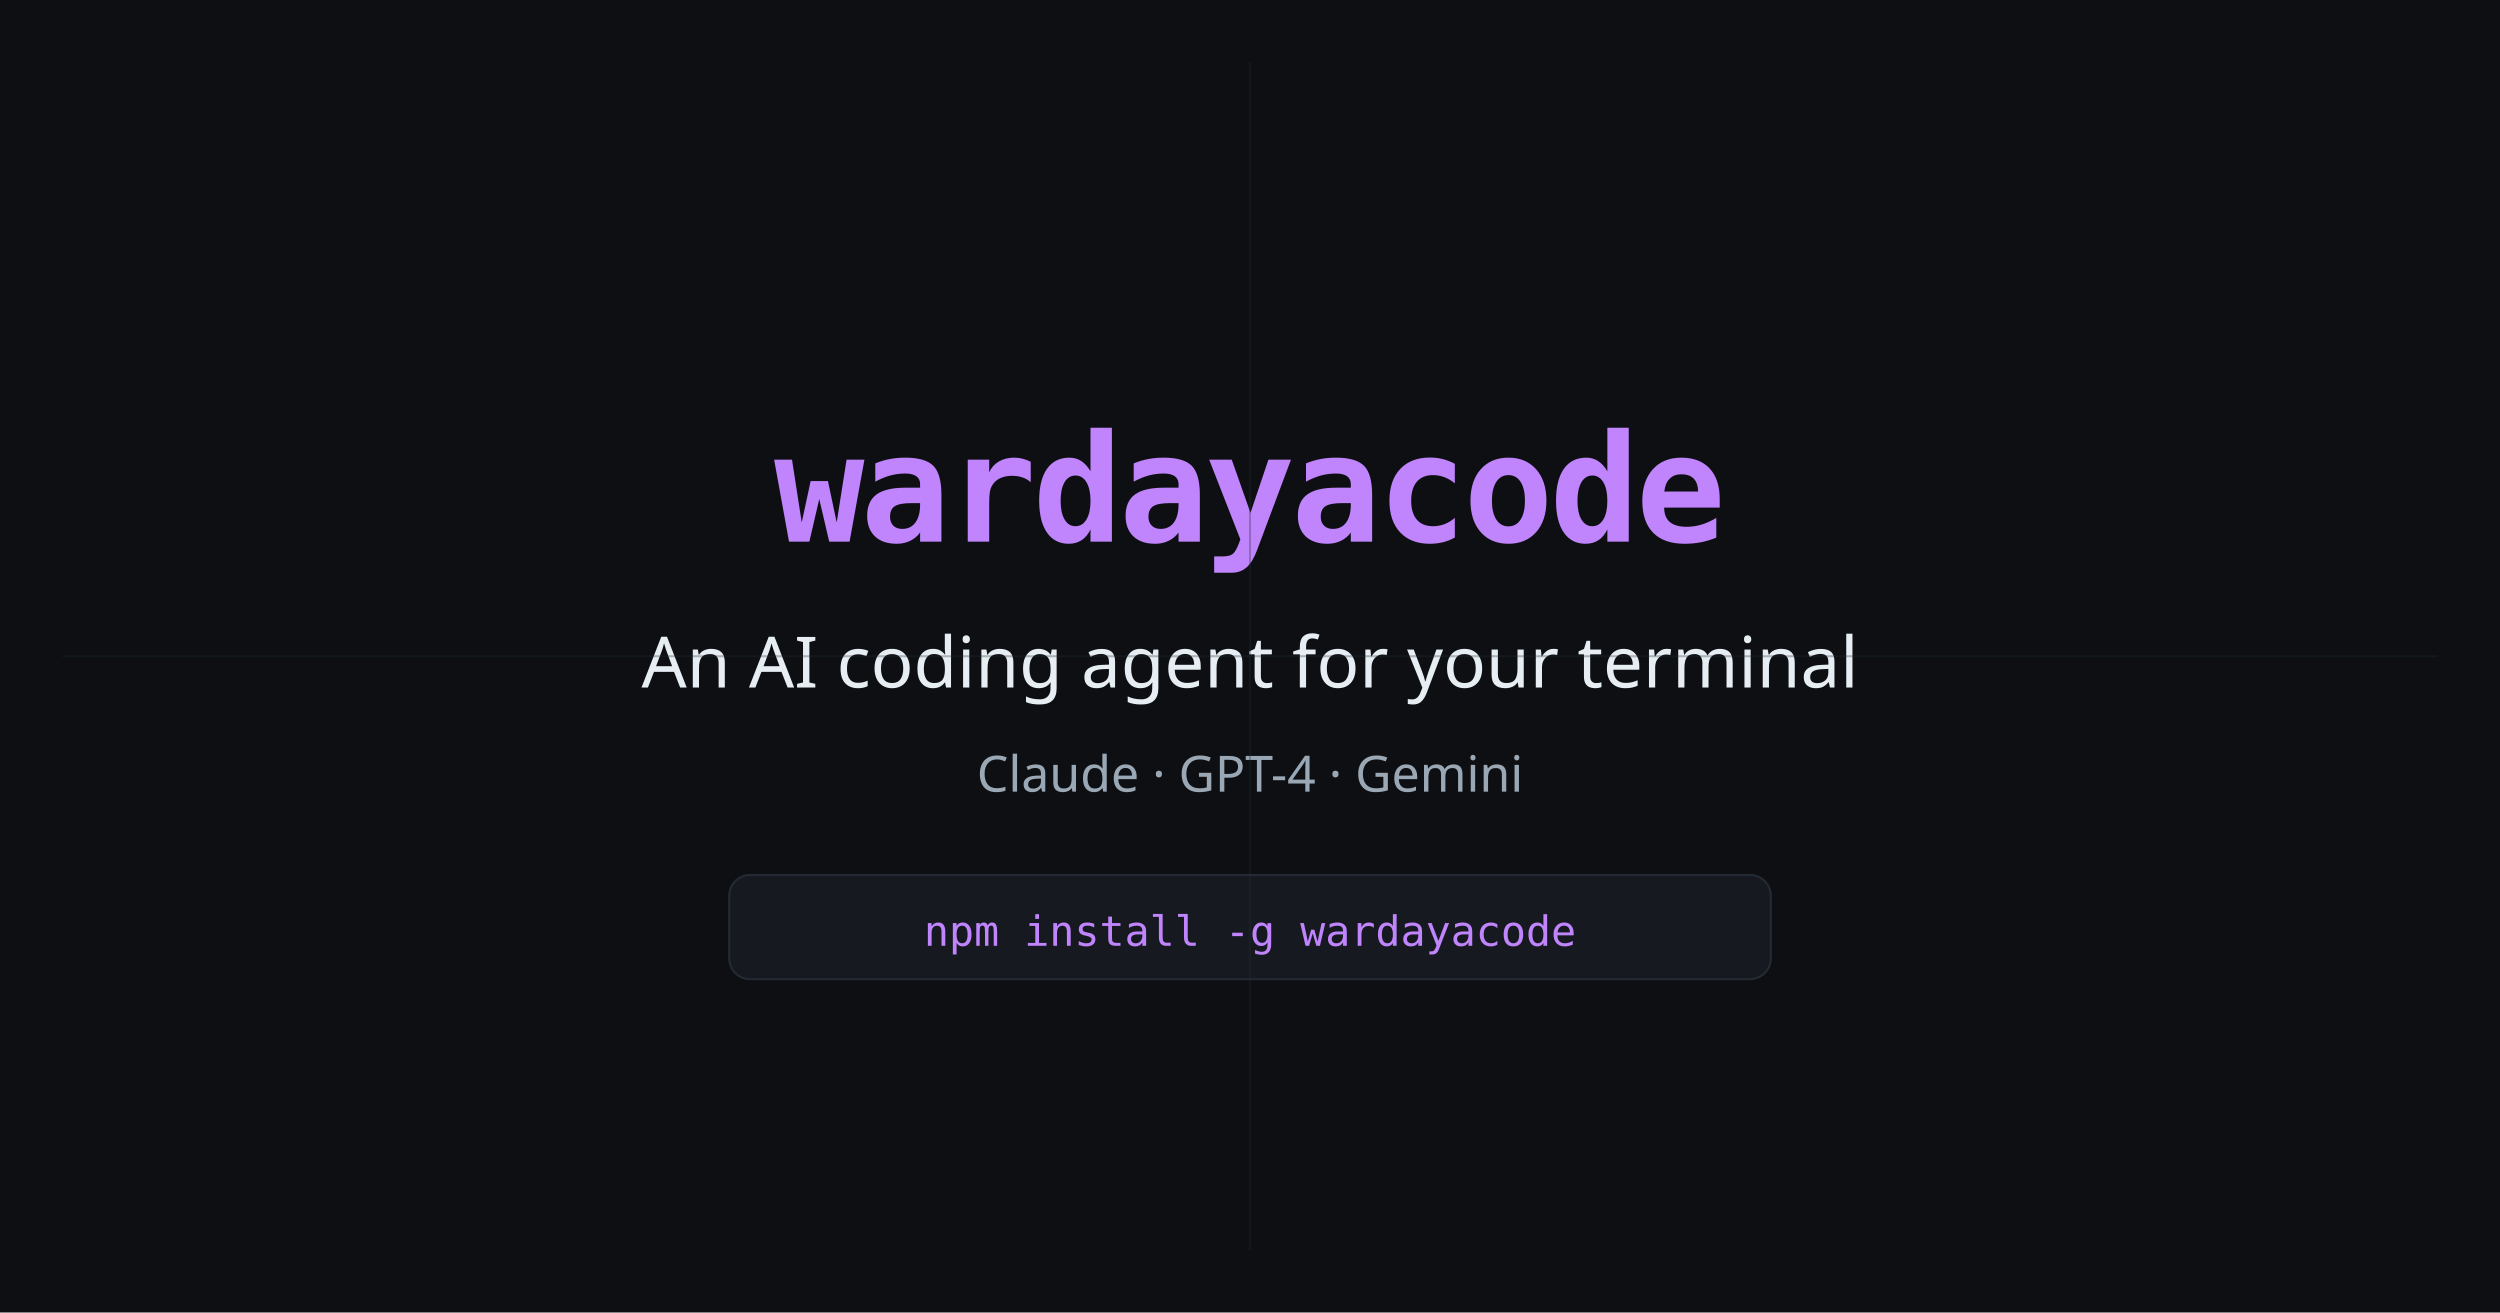
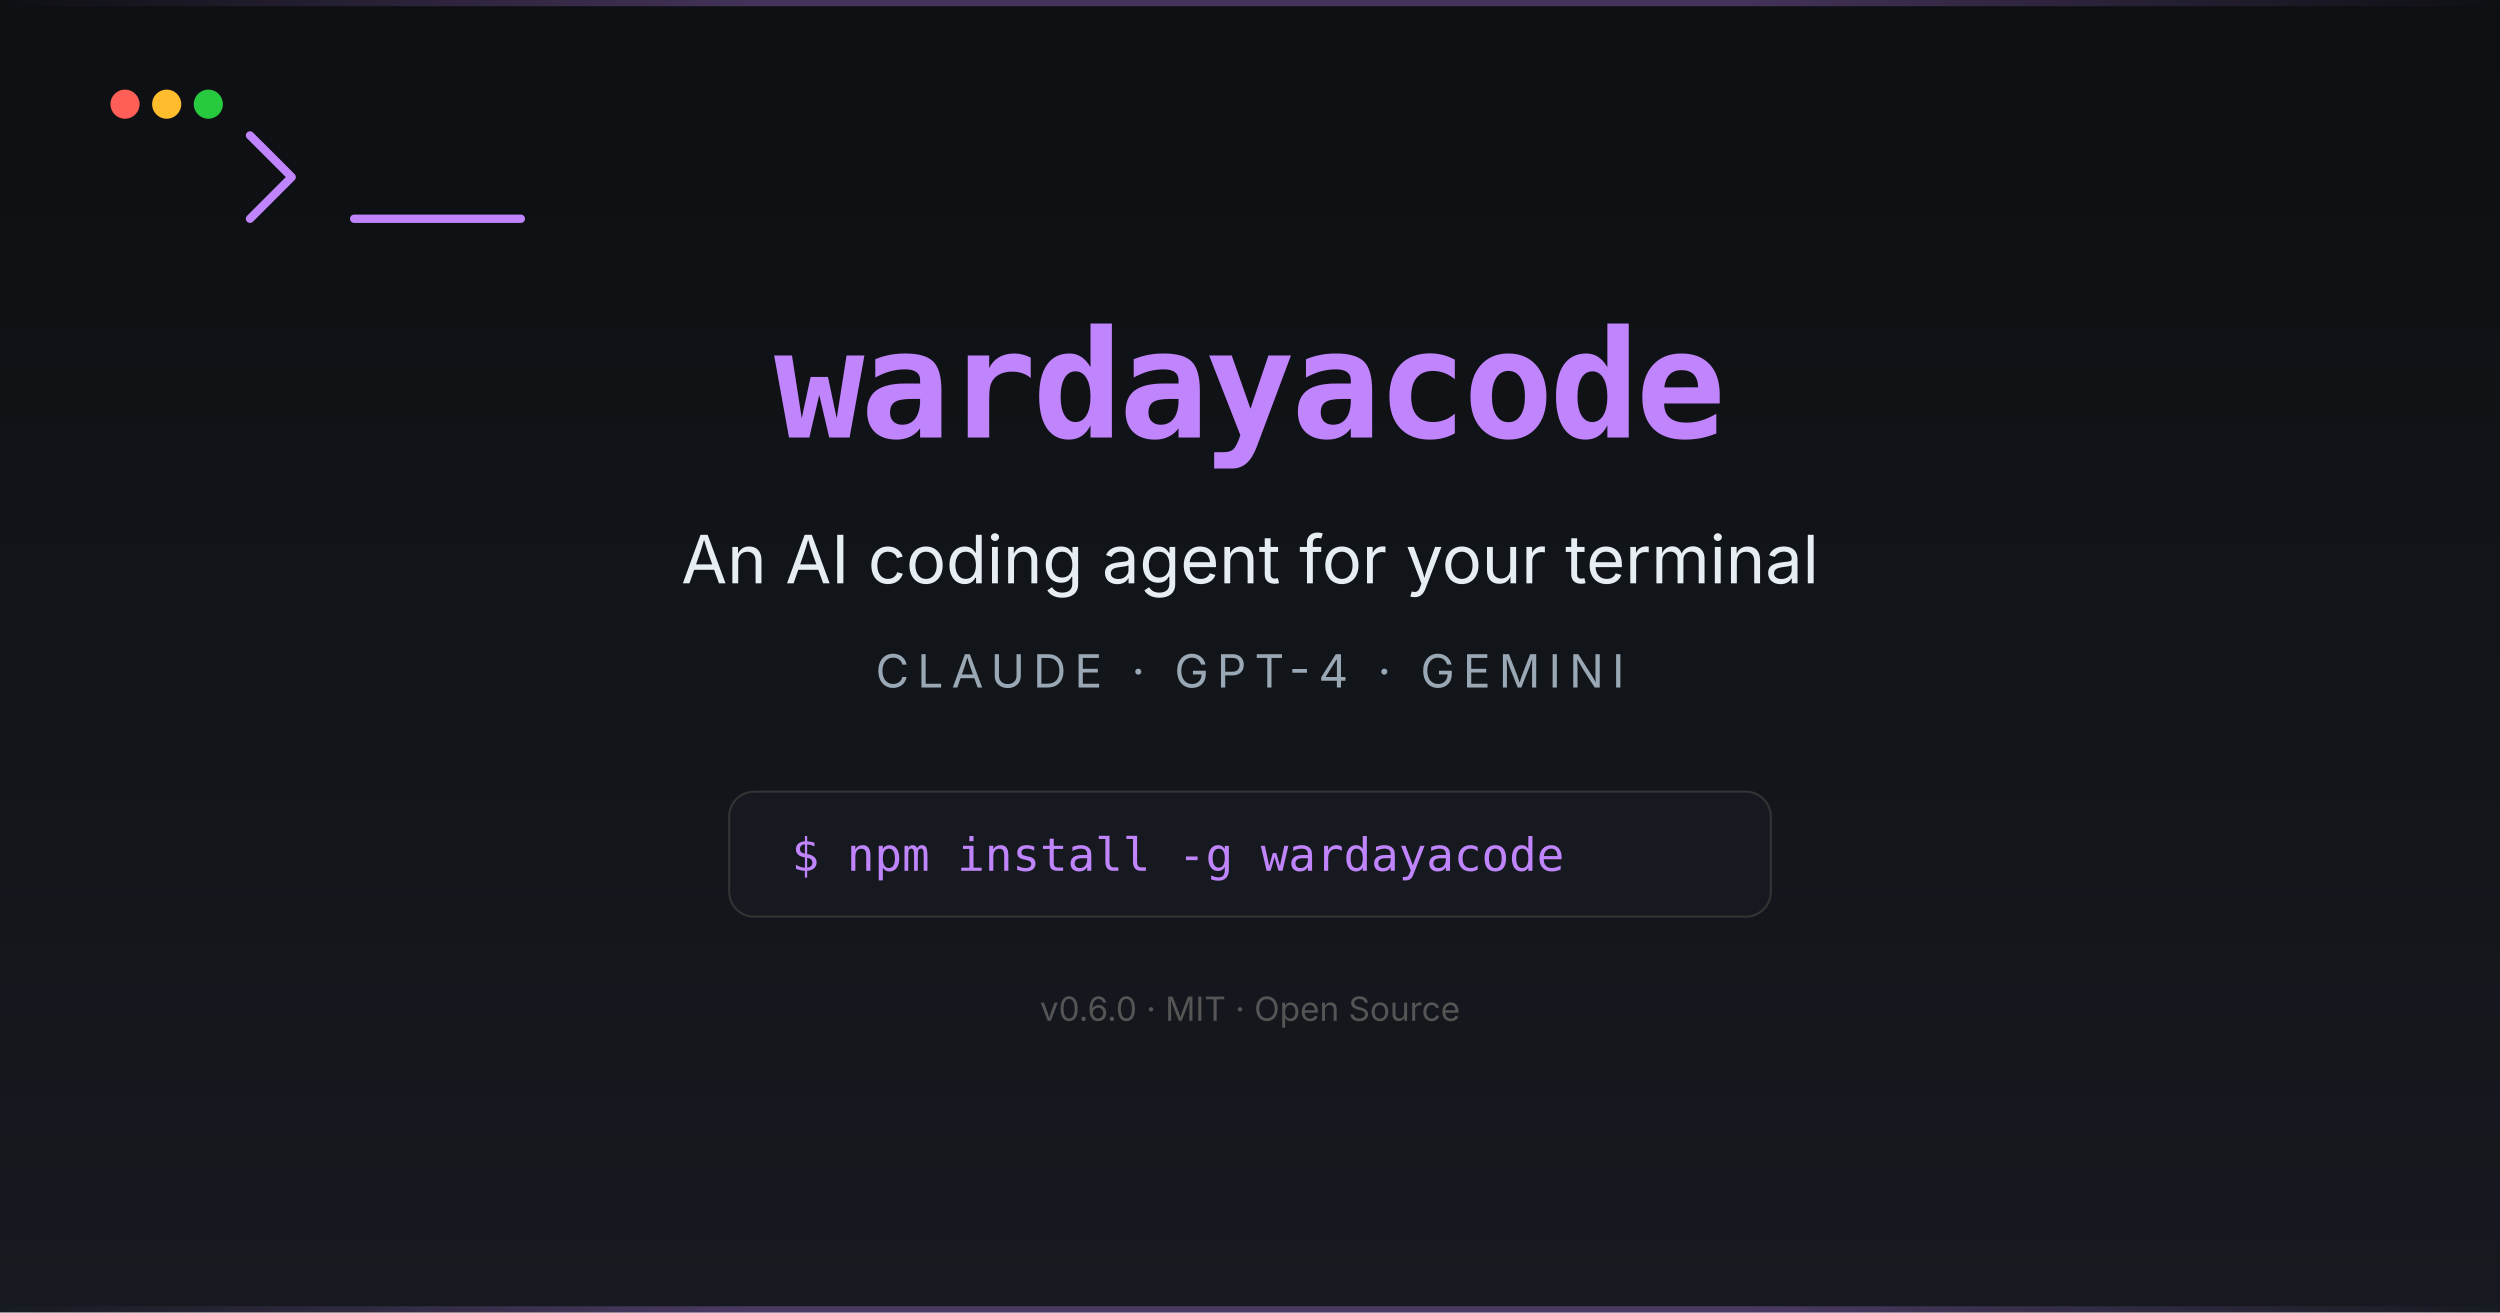
<svg xmlns="http://www.w3.org/2000/svg" width="1200" height="630" viewBox="0 0 1200 630">
-   <rect width="1200" height="630" fill="#0d0f12" />
-   <text x="600" y="260" text-anchor="middle" font-family="monospace" font-size="72" font-weight="700" fill="#C084FC" letter-spacing="-2">wardayacode</text>
-   <text x="600" y="330" text-anchor="middle" font-family="system-ui, sans-serif" font-size="34" fill="#e6edf3">An AI coding agent for your terminal</text>
-   <text x="600" y="380" text-anchor="middle" font-family="system-ui, sans-serif" font-size="24" fill="#9aa7b4">Claude · GPT-4 · Gemini</text>
-   <rect x="350" y="420" width="500" height="50" rx="10" fill="#161a20" stroke="#232a33" />
-   <text x="600" y="454" text-anchor="middle" font-family="monospace" font-size="20" fill="#C084FC">npm install -g wardayacode</text>
-   <line x1="600" y1="30" x2="600" y2="600" stroke="#232a33" stroke-width="1" opacity="0.3" />
-   <line x1="30" y1="315" x2="1170" y2="315" stroke="#232a33" stroke-width="1" opacity="0.3" />
+   <defs>
+     <linearGradient id="bg" x1="0" y1="0" x2="0" y2="1">
+       <stop offset="0%" stop-color="#0d0f12" />
+       <stop offset="100%" stop-color="#161a20" />
+     </linearGradient>
+     <linearGradient id="line" x1="0" y1="0" x2="1" y2="0">
+       <stop offset="0%" stop-color="#C084FC" stop-opacity="0" />
+       <stop offset="30%" stop-color="#C084FC" stop-opacity="0.3" />
+       <stop offset="70%" stop-color="#C084FC" stop-opacity="0.3" />
+       <stop offset="100%" stop-color="#C084FC" stop-opacity="0" />
+     </linearGradient>
+   </defs>
+   <rect width="1200" height="630" fill="url(#bg)" />
+   <rect x="0" y="0" width="1200" height="3" fill="url(#line)" />
+   <rect x="0" y="627" width="1200" height="3" fill="url(#line)" />
+   <circle cx="60" cy="50" r="7" fill="#ff5f56" />
+   <circle cx="80" cy="50" r="7" fill="#ffbd2e" />
+   <circle cx="100" cy="50" r="7" fill="#27c93f" />
+   <path d="M120 65l20 20-20 20" fill="none" stroke="#C084FC" stroke-width="4" stroke-linecap="round" stroke-linejoin="round" />
+   <line x1="170" y1="105" x2="250" y2="105" stroke="#C084FC" stroke-width="4" stroke-linecap="round" />
+   <text x="600" y="210" text-anchor="middle" font-family="'JetBrains Mono', monospace" font-size="72" font-weight="700" fill="#C084FC" letter-spacing="-2">wardayacode</text>
+   <text x="600" y="280" text-anchor="middle" font-family="'Inter', system-ui, sans-serif" font-size="32" fill="#e6edf3">An AI coding agent for your terminal</text>
+   <text x="600" y="330" text-anchor="middle" font-family="'Inter', system-ui, sans-serif" font-size="22" fill="#9aa7b4" letter-spacing="4">CLAUDE · GPT-4 · GEMINI</text>
+   <rect x="350" y="380" width="500" height="60" rx="12" fill="#161a20" stroke="#333333" />
+   <text x="380" y="418" font-family="'JetBrains Mono', monospace" font-size="22" fill="#C084FC">$ npm install -g wardayacode</text>
+   <text x="600" y="490" text-anchor="middle" font-family="'Inter', system-ui, sans-serif" font-size="16" fill="#555555">v0.6.0 · MIT · Open Source</text>
</svg>
